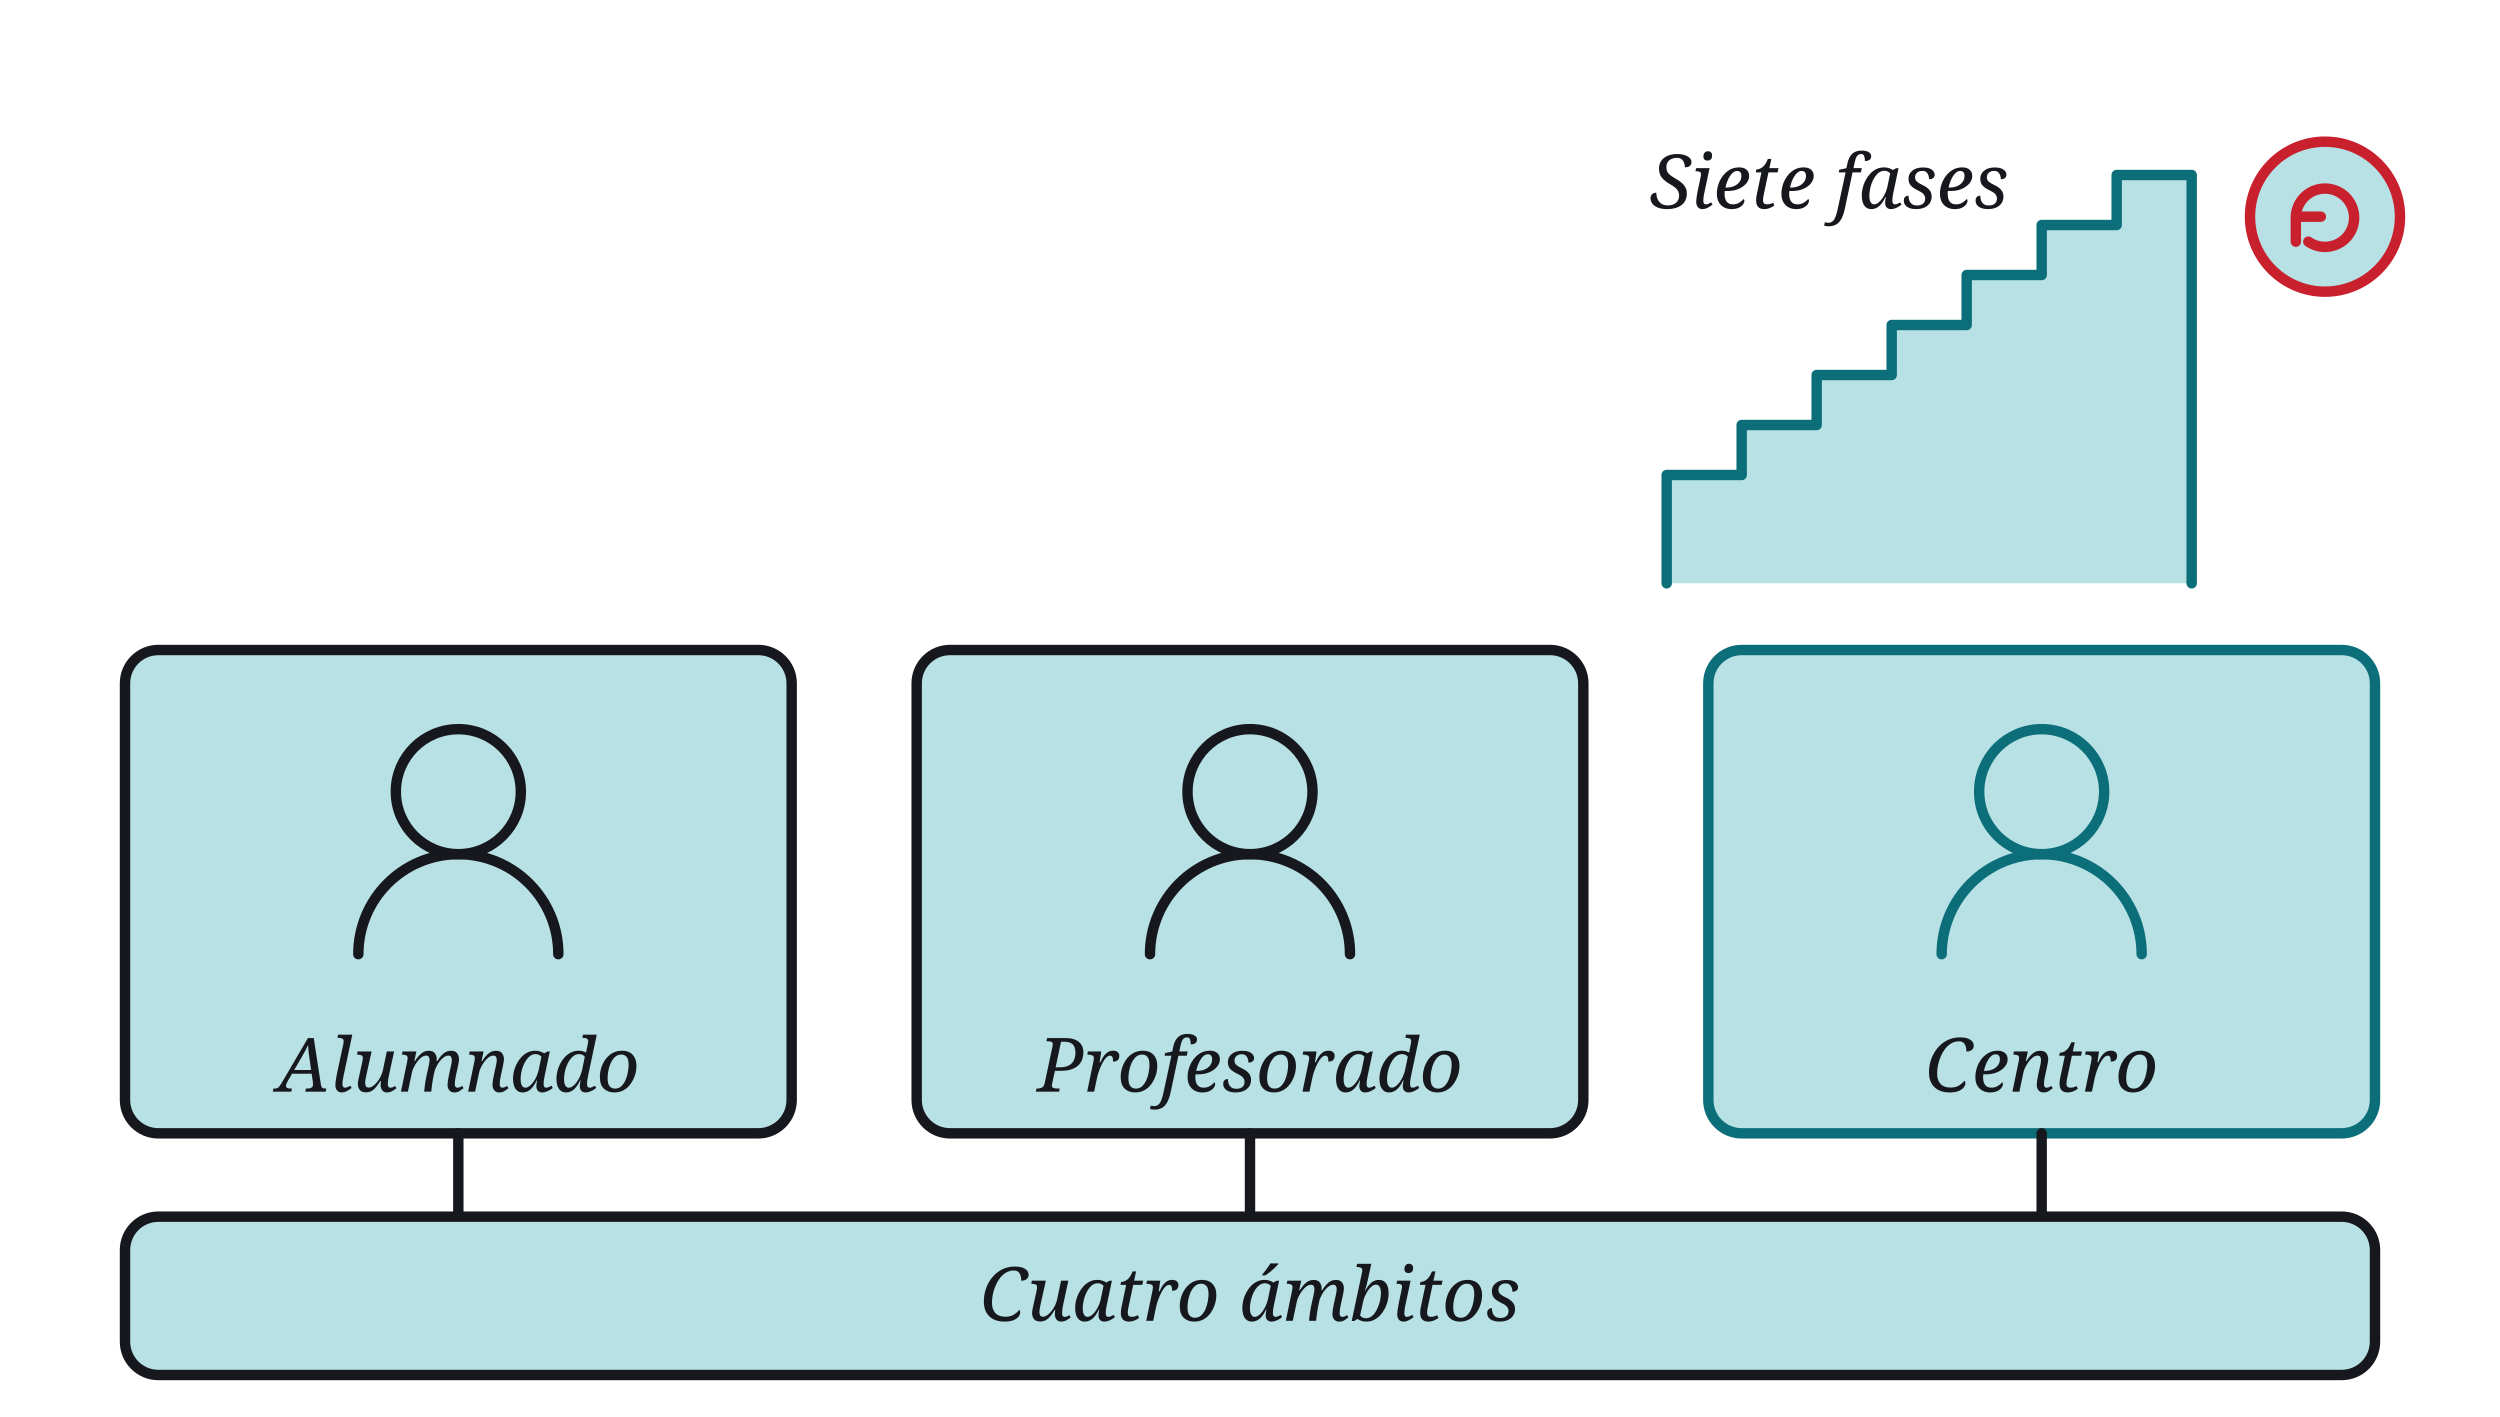
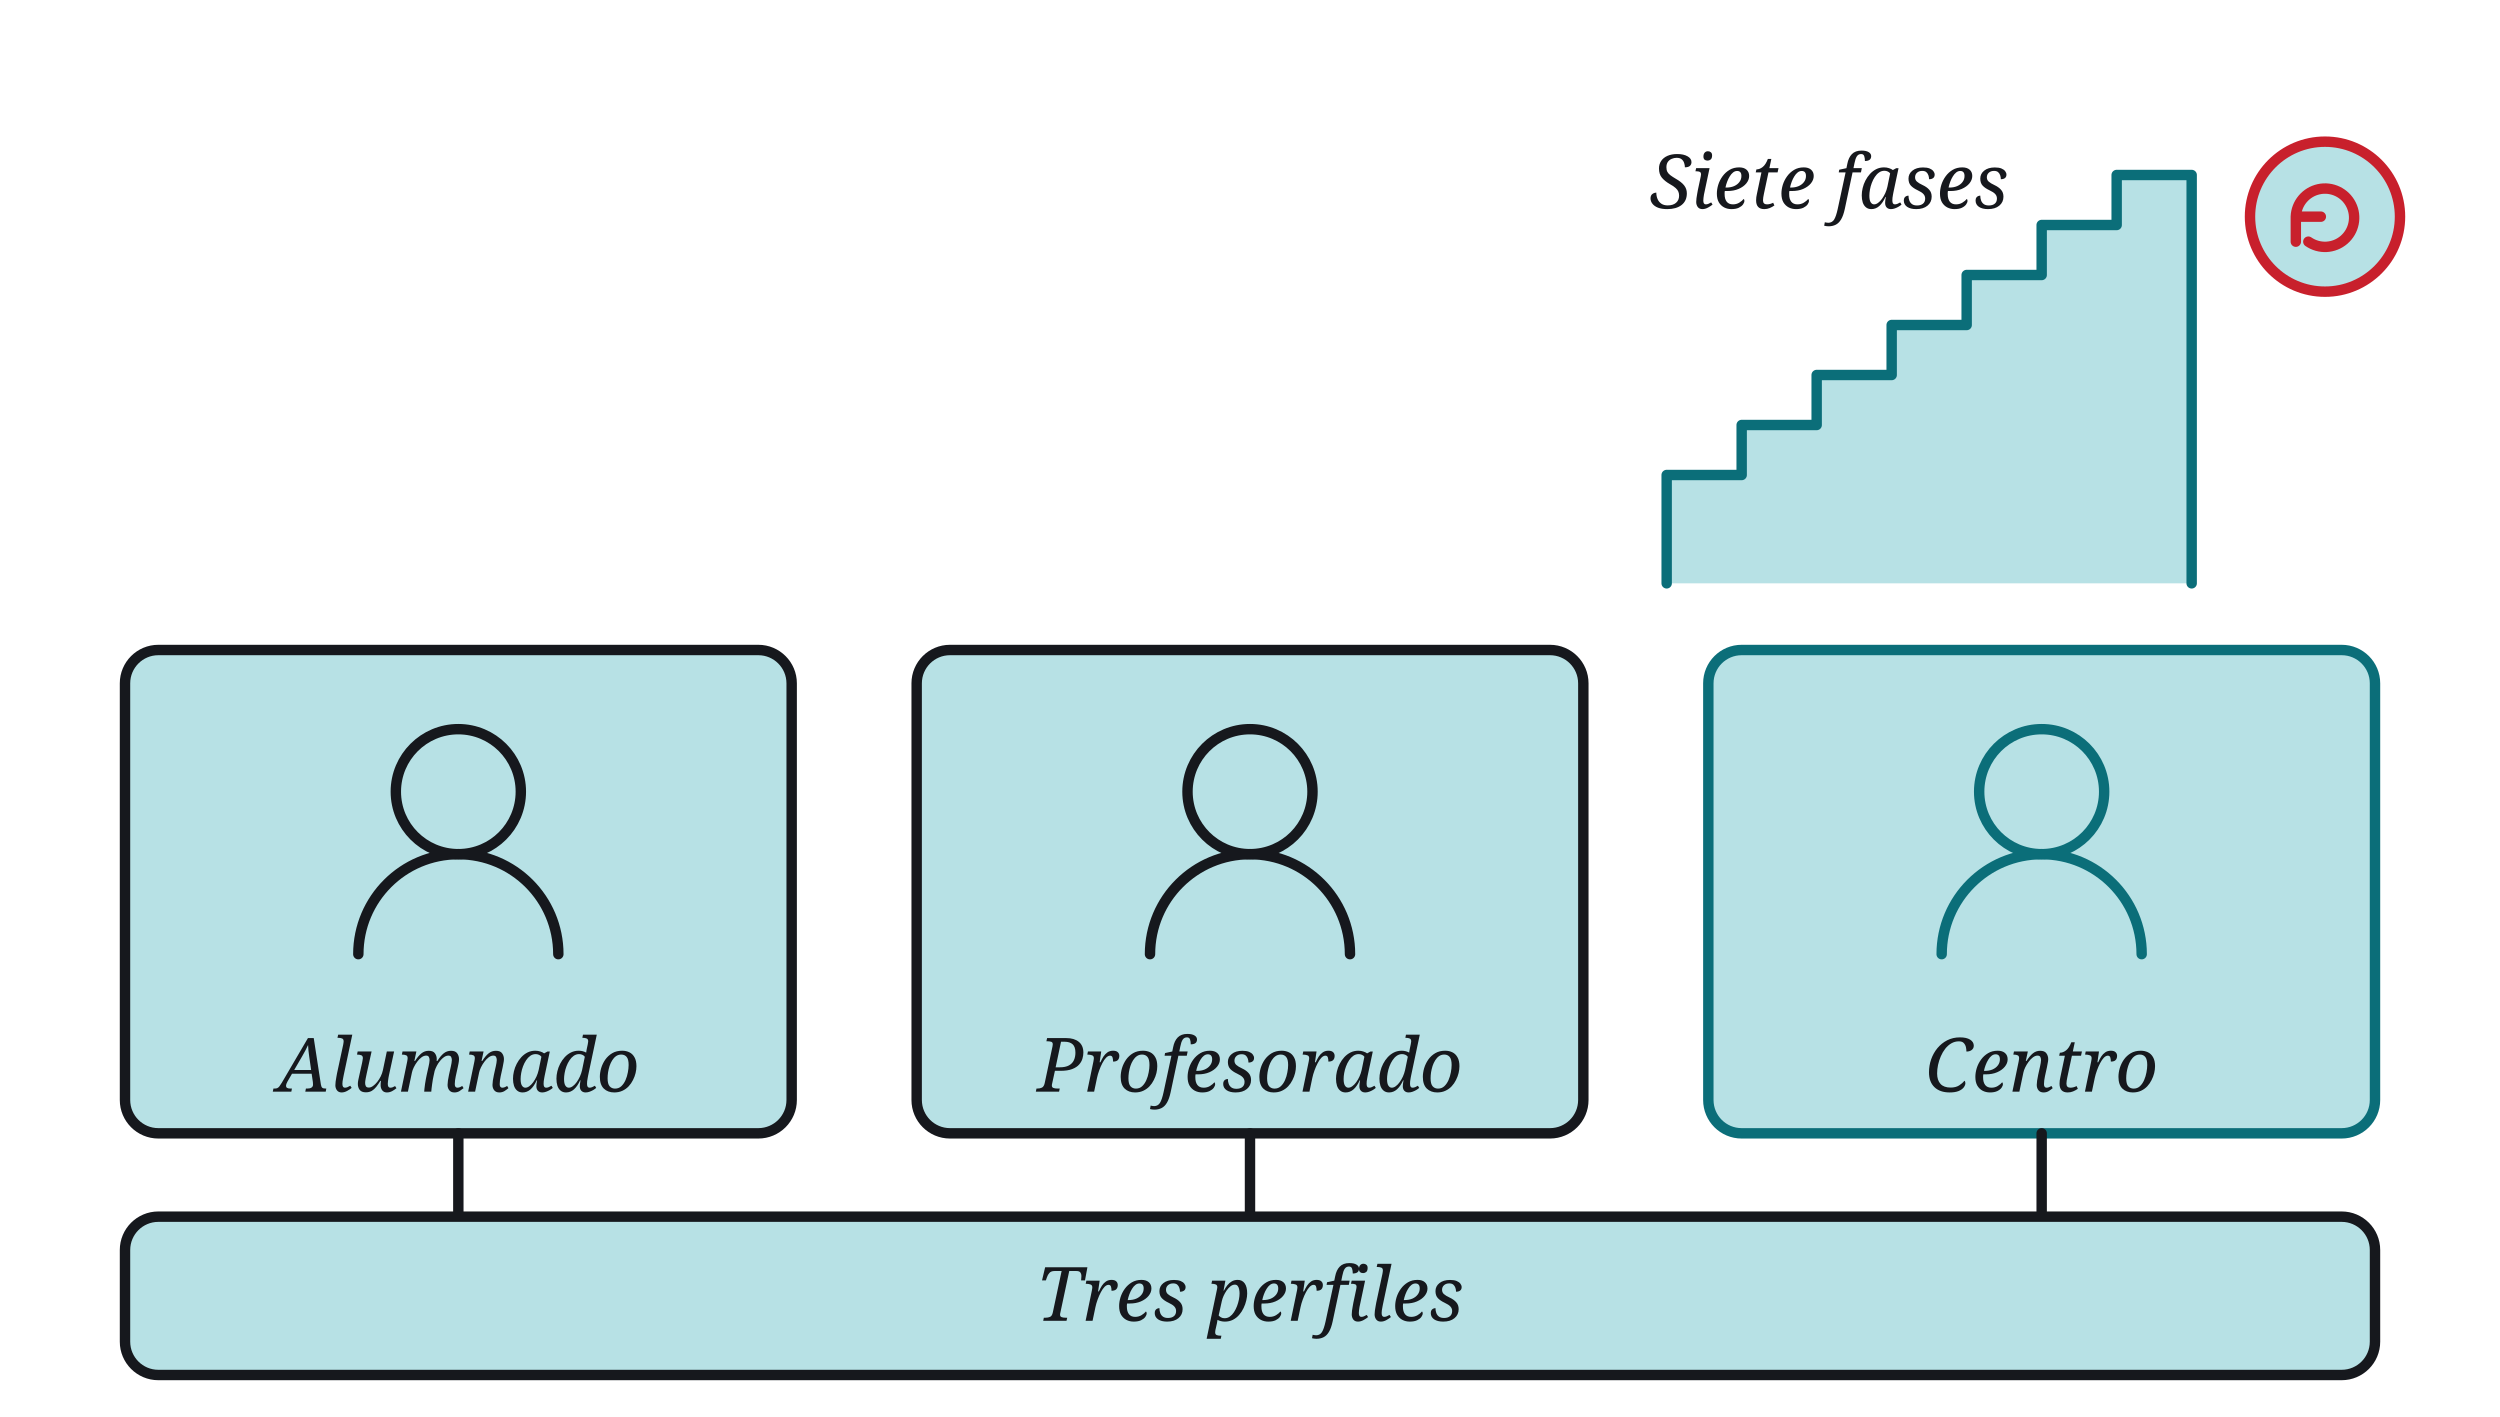
<svg xmlns="http://www.w3.org/2000/svg" class="ilu-d" viewBox="0 0 600 340">
  <style>svg.ilu-d{background:var(--sec-tinte,#e0f2f3)}.ilu-d .t{stroke: var(--ilu-tinta,#16181d); fill: none; stroke-width: 2.5; stroke-linecap: round; stroke-linejoin: round;}.ilu-d .a{stroke: var(--ilu-azul,#0b6e79); fill: none; stroke-width: 2.5; stroke-linecap: round; stroke-linejoin: round;}.ilu-d .r{stroke: var(--ilu-rojo,#c8202c); fill: none; stroke-width: 2.5; stroke-linecap: round; stroke-linejoin: round;}.ilu-d .fa{fill: var(--ilu-relleno,#b7e1e5); stroke: none;}.ilu-d .ft{fill: var(--ilu-tinta,#16181d); stroke: none;}.ilu-d .fz{fill: var(--ilu-azul,#0b6e79); stroke: none;}.ilu-d .lbl{fill: var(--ilu-tinta,#16181d); font-family: 'Newsreader', Georgia, serif; font-style: italic; font-size: 18px;}.ilu-d .num{fill: var(--ilu-tinta,#16181d); font-family: 'Newsreader', Georgia, serif; font-size: 34px; font-weight: 600;}.ilu-d .num-tres{font-size: 38px; font-weight: 700;}.ilu-d .nom-chatgpt{fill: var(--c-herramientas,#1c3faa);}.ilu-d .nom-vce{fill: var(--c-comunidad,#1d7547);}.ilu-d .nom-edumedia{fill: var(--c-multimedia,#a8206f);}.ilu-d .total{fill: var(--ilu-tinta,#16181d); font-family: 'Newsreader', Georgia, serif; font-size: 60px; font-weight: 700;}.ilu-d g.li2{stroke-width: 1.25;}.ilu-d g.li3{stroke-width: 0.833;}.ilu-d g.li4{stroke-width: 0.625;}</style>
  <rect class="fa" x="30" y="156" width="160" height="116" rx="8" />
  <rect class="t" x="30" y="156" width="160" height="116" rx="8" />
  <g class="t li3" transform="translate(74 166) scale(3)">
    <circle cx="12" cy="8" r="5" />
    <path d="M20 21a8 8 0 0 0-16 0" />
  </g>
  <text class="lbl" x="110" y="262" text-anchor="middle">Alumnado</text>
  <rect class="fa" x="220" y="156" width="160" height="116" rx="8" />
  <rect class="t" x="220" y="156" width="160" height="116" rx="8" />
  <g class="t li3" transform="translate(264 166) scale(3)">
    <circle cx="12" cy="8" r="5" />
    <path d="M20 21a8 8 0 0 0-16 0" />
  </g>
  <text class="lbl" x="300" y="262" text-anchor="middle">Profesorado</text>
  <rect class="fa" x="410" y="156" width="160" height="116" rx="8" />
  <rect class="a" x="410" y="156" width="160" height="116" rx="8" />
  <g class="a li3" transform="translate(454 166) scale(3)">
    <circle cx="12" cy="8" r="5" />
    <path d="M20 21a8 8 0 0 0-16 0" />
  </g>
  <text class="lbl" x="490" y="262" text-anchor="middle">Centro</text>
  <path class="t" d="M110 272 V292 M300 272 V292 M490 272 V292" />
  <rect class="fa" x="30" y="292" width="540" height="38" rx="8" />
  <rect class="t" x="30" y="292" width="540" height="38" rx="8" />
-   <text class="lbl" x="300" y="317" text-anchor="middle">Cuatro ámbitos</text>
+   <text class="lbl" x="300" y="317" text-anchor="middle">Tres perfiles</text>
  <path class="fa" d="M400 140 V114 H418 V102 H436 V90 H454 V78 H472 V66 H490 V54 H508 V42 H526 V140 Z" />
  <path class="a" d="M400 140 V114 H418 V102 H436 V90 H454 V78 H472 V66 H490 V54 H508 V42 H526 V140" />
  <text class="lbl" x="396" y="50" text-anchor="start">Siete fases</text>
  <circle class="fa" cx="558" cy="52" r="18" />
  <circle class="r" cx="558" cy="52" r="18" />
  <path class="r" d="M551 52 a7 7 0 1 1 3 6 M551 58 V52 H557" />
</svg>
